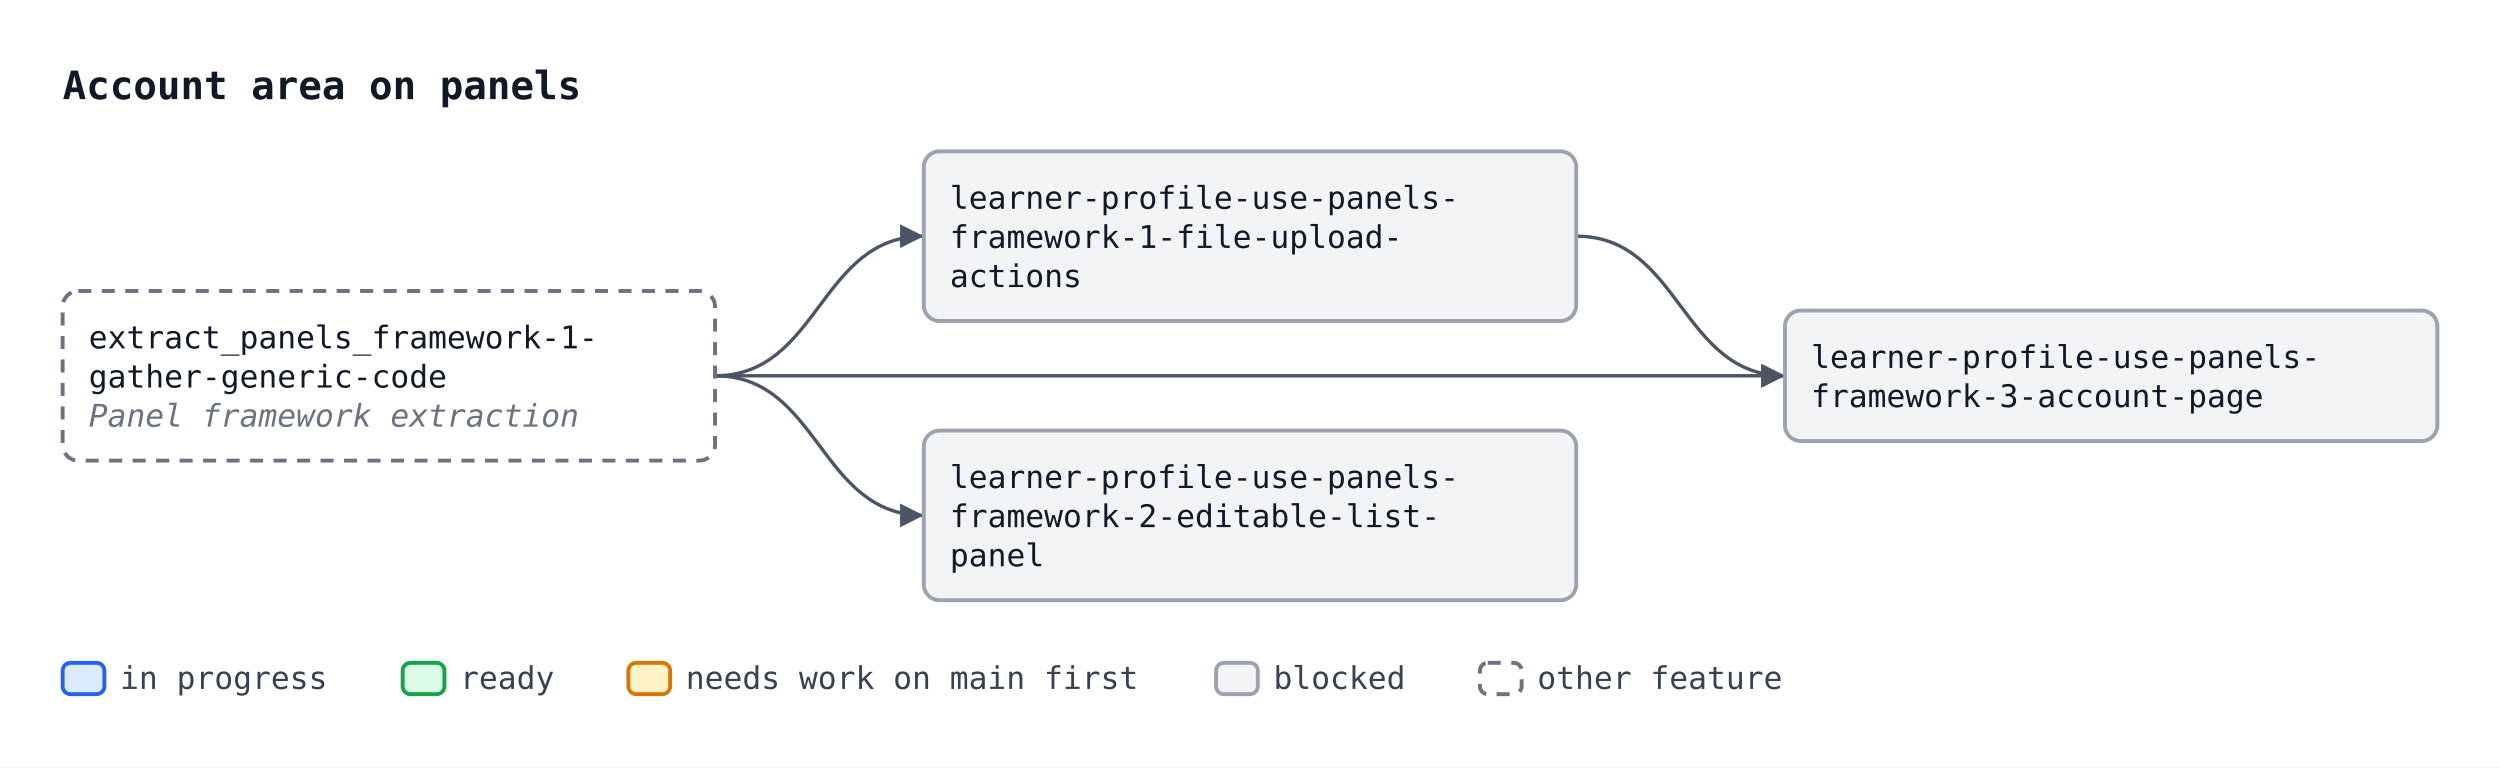
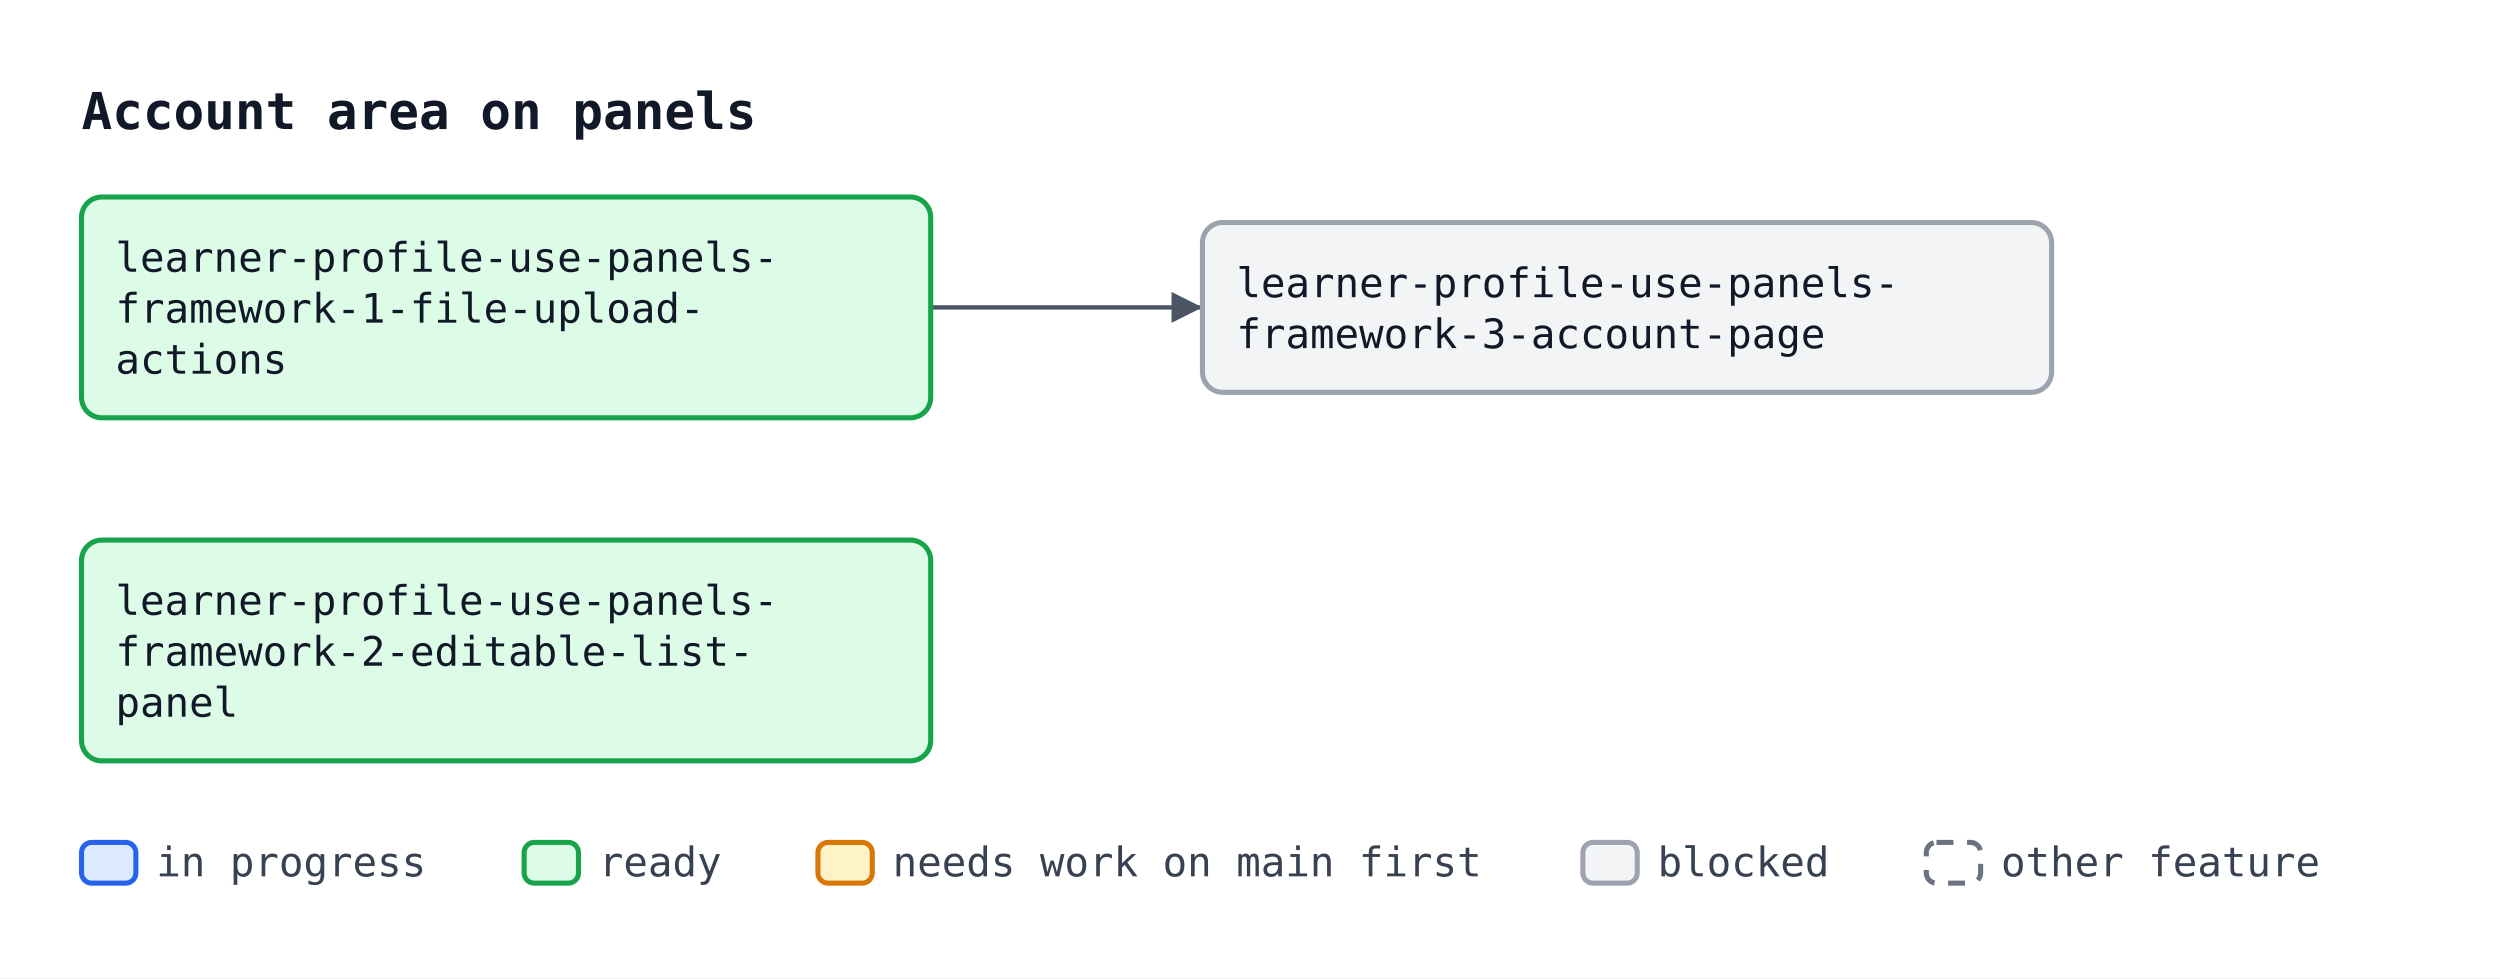
- <svg xmlns="http://www.w3.org/2000/svg" width="958" height="294" viewBox="0 0 958 294" font-family="ui-monospace, SFMono-Regular, Menlo, Consolas, monospace" font-size="12">
+ <svg xmlns="http://www.w3.org/2000/svg" width="736" height="288" viewBox="0 0 736 288" font-family="ui-monospace, SFMono-Regular, Menlo, Consolas, monospace" font-size="12">
  <defs>
    <marker id="arrow" viewBox="0 0 10 10" refX="10" refY="5" markerWidth="7" markerHeight="7" orient="auto-start-reverse">
      <path d="M0,0 L10,5 L0,10 z" fill="#4b5563" />
    </marker>
  </defs>
-   <rect width="958" height="294" fill="#ffffff" />
+   <rect width="736" height="288" fill="#ffffff" />
  <text x="24" y="38" font-size="15" font-weight="bold" fill="#111827">Account area on panels</text>
-   <path d="M274.0,144.0 C314.0,144.0 314.0,90.5 354.0,90.5" fill="none" stroke="#4b5563" stroke-width="1.3" marker-end="url(#arrow)" />
-   <path d="M274.0,144.0 C314.0,144.0 314.0,197.5 354.0,197.5" fill="none" stroke="#4b5563" stroke-width="1.3" marker-end="url(#arrow)" />
-   <path d="M604.0,90.5 C644.0,90.5 644.0,144.0 684.0,144.0" fill="none" stroke="#4b5563" stroke-width="1.3" marker-end="url(#arrow)" />
-   <path d="M274.0,144.0 C314.0,144.0 314.0,144.0 354.0,144.0 L604.0,144.0 C644.0,144.0 644.0,144.0 684.0,144.0" fill="none" stroke="#4b5563" stroke-width="1.3" marker-end="url(#arrow)" />
-   <rect x="354.0" y="58.0" width="250" height="65" rx="6" fill="#f3f4f6" stroke="#9ca3af" stroke-width="1.5" />
-   <text x="364.0" y="80.0" fill="#111827">learner-profile-use-panels-</text>
-   <text x="364.0" y="95.0" fill="#111827">framework-1-file-upload-</text>
-   <text x="364.0" y="110.0" fill="#111827">actions</text>
-   <rect x="354.0" y="165.0" width="250" height="65" rx="6" fill="#f3f4f6" stroke="#9ca3af" stroke-width="1.5" />
-   <text x="364.0" y="187.0" fill="#111827">learner-profile-use-panels-</text>
-   <text x="364.0" y="202.0" fill="#111827">framework-2-editable-list-</text>
-   <text x="364.0" y="217.0" fill="#111827">panel</text>
-   <rect x="684.0" y="119.0" width="250" height="50" rx="6" fill="#f3f4f6" stroke="#9ca3af" stroke-width="1.5" />
-   <text x="694.0" y="141.0" fill="#111827">learner-profile-use-panels-</text>
-   <text x="694.0" y="156.0" fill="#111827">framework-3-account-page</text>
-   <rect x="24.0" y="111.5" width="250" height="65" rx="6" fill="#ffffff" stroke="#6b7280" stroke-width="1.5" stroke-dasharray="5 4" />
-   <text x="34.0" y="133.5" fill="#111827">extract_panels_framework-1-</text>
-   <text x="34.0" y="148.5" fill="#111827">gather-generic-code</text>
-   <text x="34.0" y="163.5" fill="#6b7280" font-style="italic">Panel framework extraction</text>
-   <rect x="24.0" y="254" width="16" height="12" rx="3" fill="#dbeafe" stroke="#2563eb" stroke-width="1.5" />
-   <text x="46.0" y="264" fill="#374151">in progress</text>
-   <rect x="154.3" y="254" width="16" height="12" rx="3" fill="#dcfce7" stroke="#16a34a" stroke-width="1.5" />
-   <text x="176.3" y="264" fill="#374151">ready</text>
-   <rect x="240.8" y="254" width="16" height="12" rx="3" fill="#fef3c7" stroke="#d97706" stroke-width="1.5" />
-   <text x="262.8" y="264" fill="#374151">needs work on main first</text>
-   <rect x="466.0" y="254" width="16" height="12" rx="3" fill="#f3f4f6" stroke="#9ca3af" stroke-width="1.5" />
-   <text x="488.0" y="264" fill="#374151">blocked</text>
-   <rect x="567.1" y="254" width="16" height="12" rx="3" fill="#ffffff" stroke="#6b7280" stroke-width="1.5" stroke-dasharray="5 4" />
-   <text x="589.1" y="264" fill="#374151">other feature</text>
+   <path d="M274.0,90.5 C314.0,90.5 314.0,90.5 354.0,90.5" fill="none" stroke="#4b5563" stroke-width="1.3" marker-end="url(#arrow)" />
+   <rect x="24.0" y="58.0" width="250" height="65" rx="6" fill="#dcfce7" stroke="#16a34a" stroke-width="1.5" />
+   <text x="34.0" y="80.0" fill="#111827">learner-profile-use-panels-</text>
+   <text x="34.0" y="95.0" fill="#111827">framework-1-file-upload-</text>
+   <text x="34.0" y="110.0" fill="#111827">actions</text>
+   <rect x="354.0" y="65.5" width="250" height="50" rx="6" fill="#f3f4f6" stroke="#9ca3af" stroke-width="1.5" />
+   <text x="364.0" y="87.5" fill="#111827">learner-profile-use-panels-</text>
+   <text x="364.0" y="102.5" fill="#111827">framework-3-account-page</text>
+   <rect x="24.0" y="159.0" width="250" height="65" rx="6" fill="#dcfce7" stroke="#16a34a" stroke-width="1.5" />
+   <text x="34.0" y="181.0" fill="#111827">learner-profile-use-panels-</text>
+   <text x="34.0" y="196.0" fill="#111827">framework-2-editable-list-</text>
+   <text x="34.0" y="211.0" fill="#111827">panel</text>
+   <rect x="24.0" y="248" width="16" height="12" rx="3" fill="#dbeafe" stroke="#2563eb" stroke-width="1.5" />
+   <text x="46.0" y="258" fill="#374151">in progress</text>
+   <rect x="154.3" y="248" width="16" height="12" rx="3" fill="#dcfce7" stroke="#16a34a" stroke-width="1.5" />
+   <text x="176.3" y="258" fill="#374151">ready</text>
+   <rect x="240.8" y="248" width="16" height="12" rx="3" fill="#fef3c7" stroke="#d97706" stroke-width="1.5" />
+   <text x="262.8" y="258" fill="#374151">needs work on main first</text>
+   <rect x="466.0" y="248" width="16" height="12" rx="3" fill="#f3f4f6" stroke="#9ca3af" stroke-width="1.5" />
+   <text x="488.0" y="258" fill="#374151">blocked</text>
+   <rect x="567.1" y="248" width="16" height="12" rx="3" fill="#ffffff" stroke="#6b7280" stroke-width="1.5" stroke-dasharray="5 4" />
+   <text x="589.1" y="258" fill="#374151">other feature</text>
</svg>
